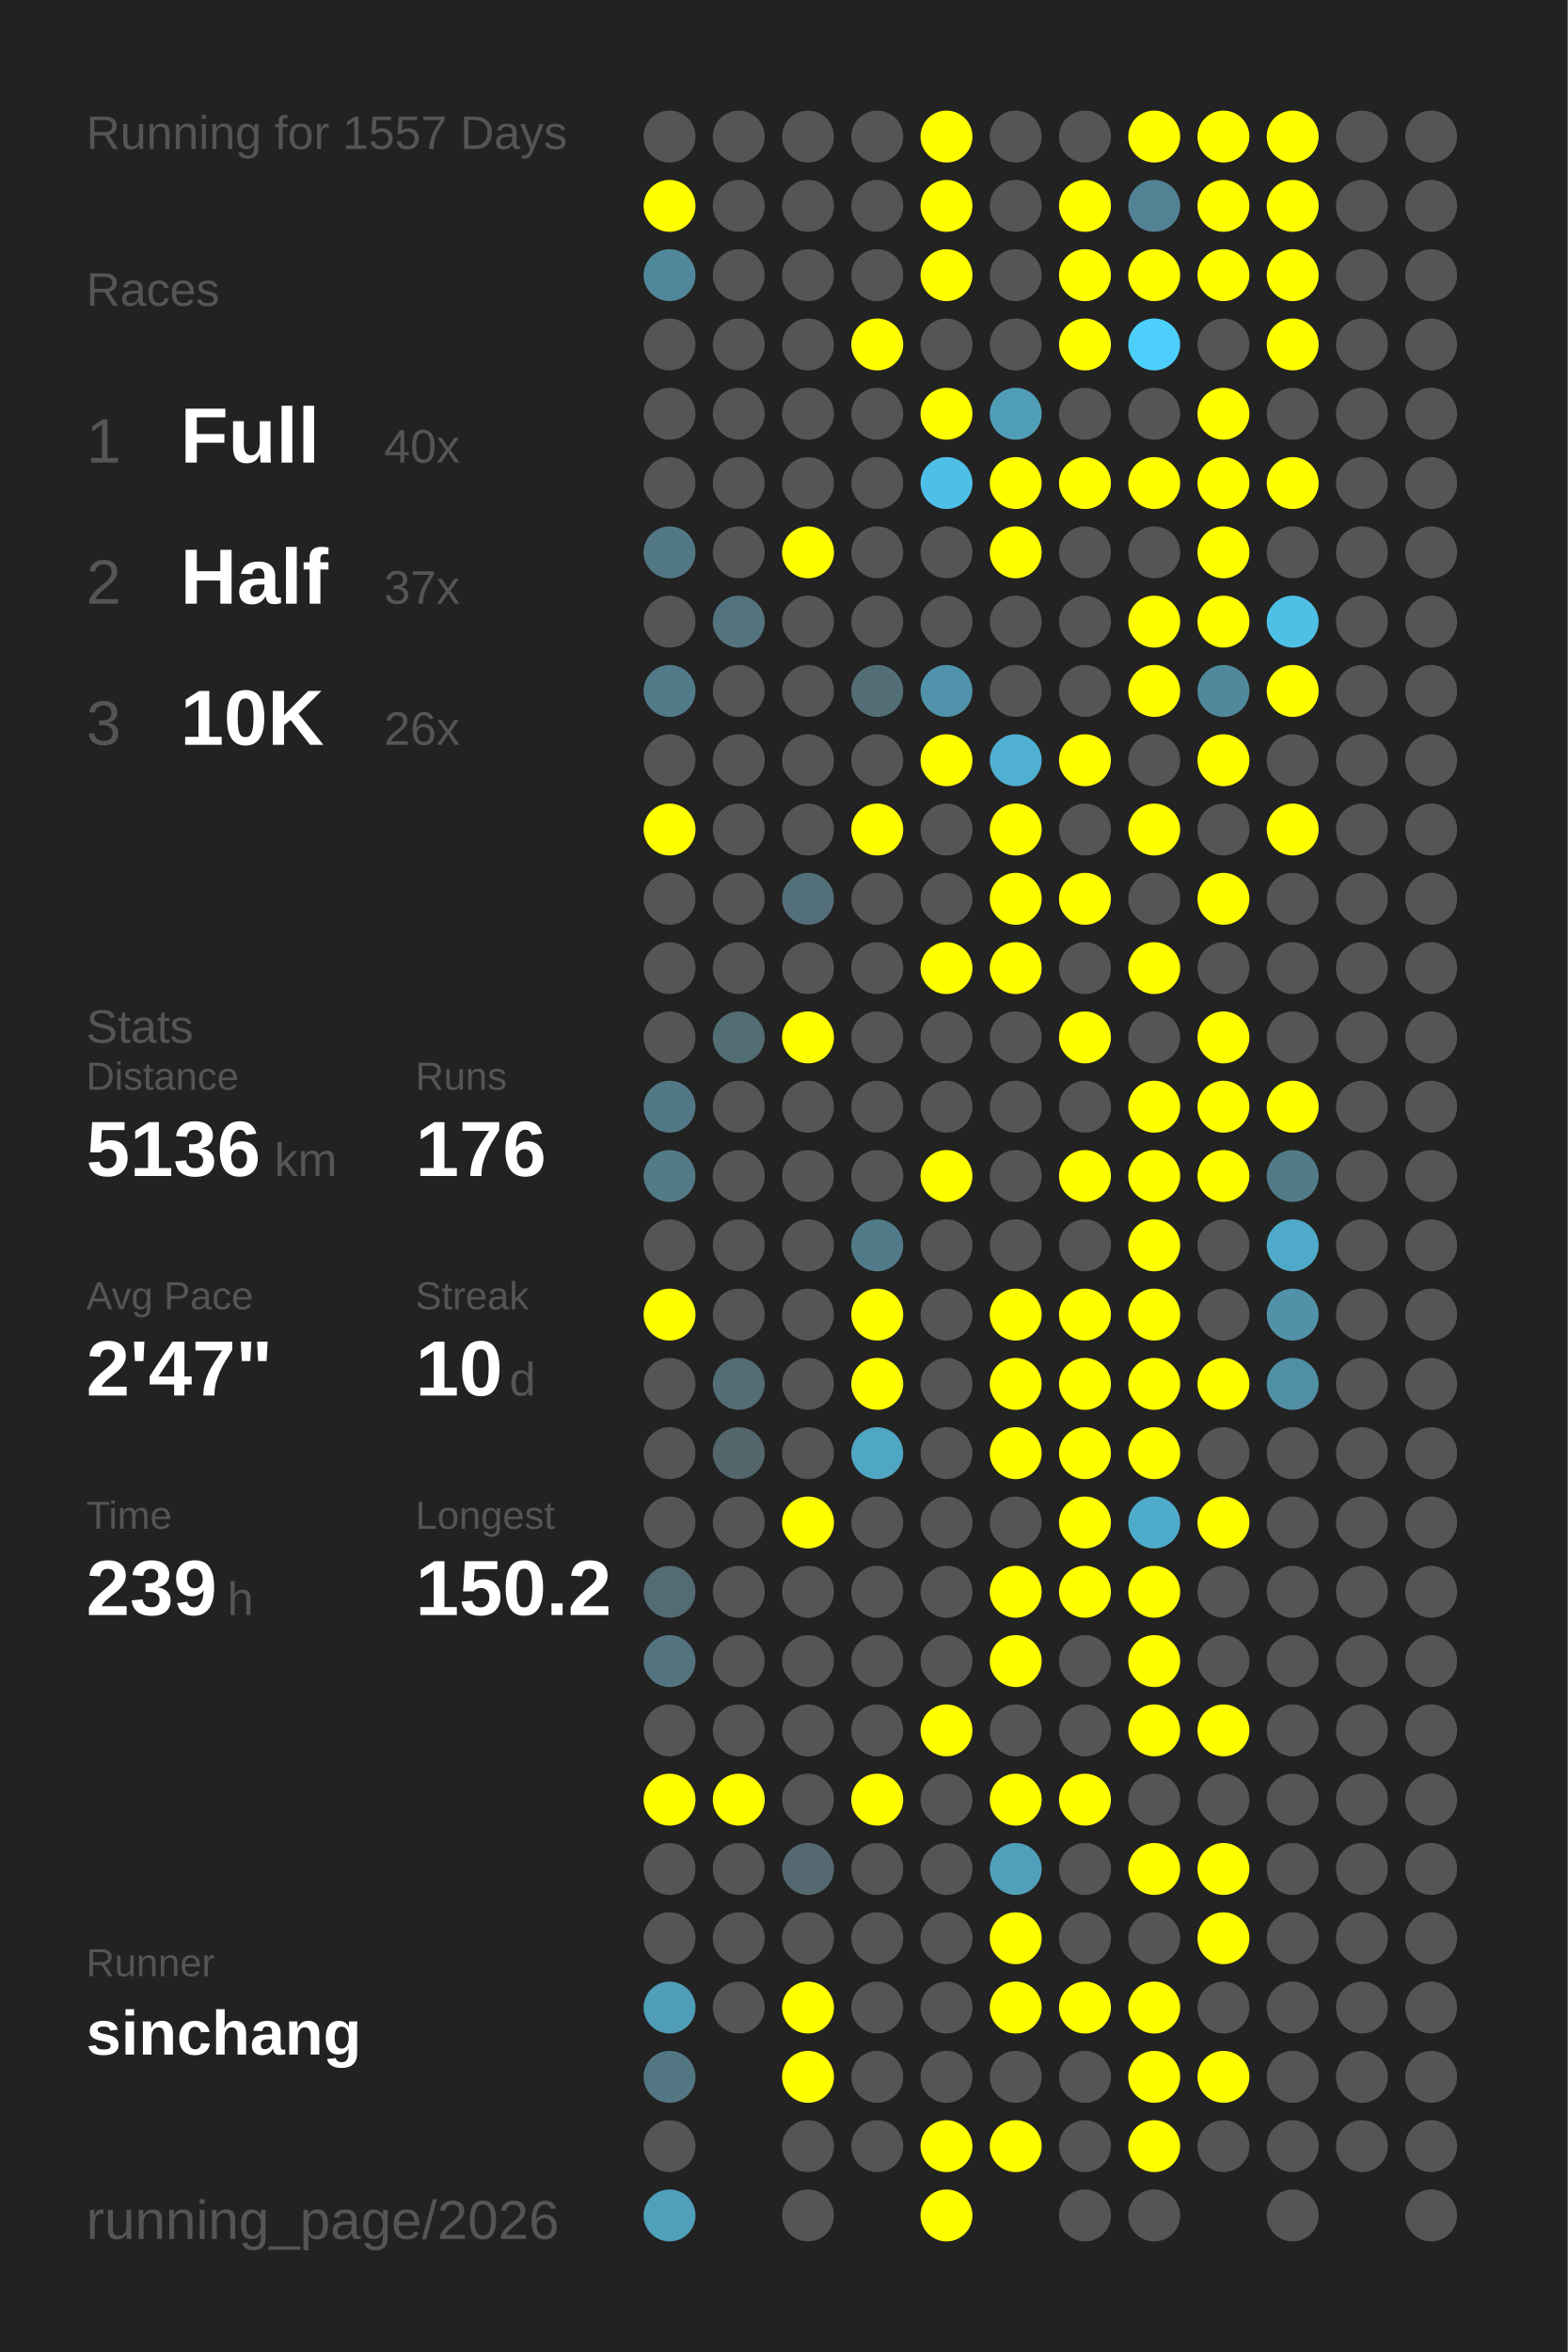
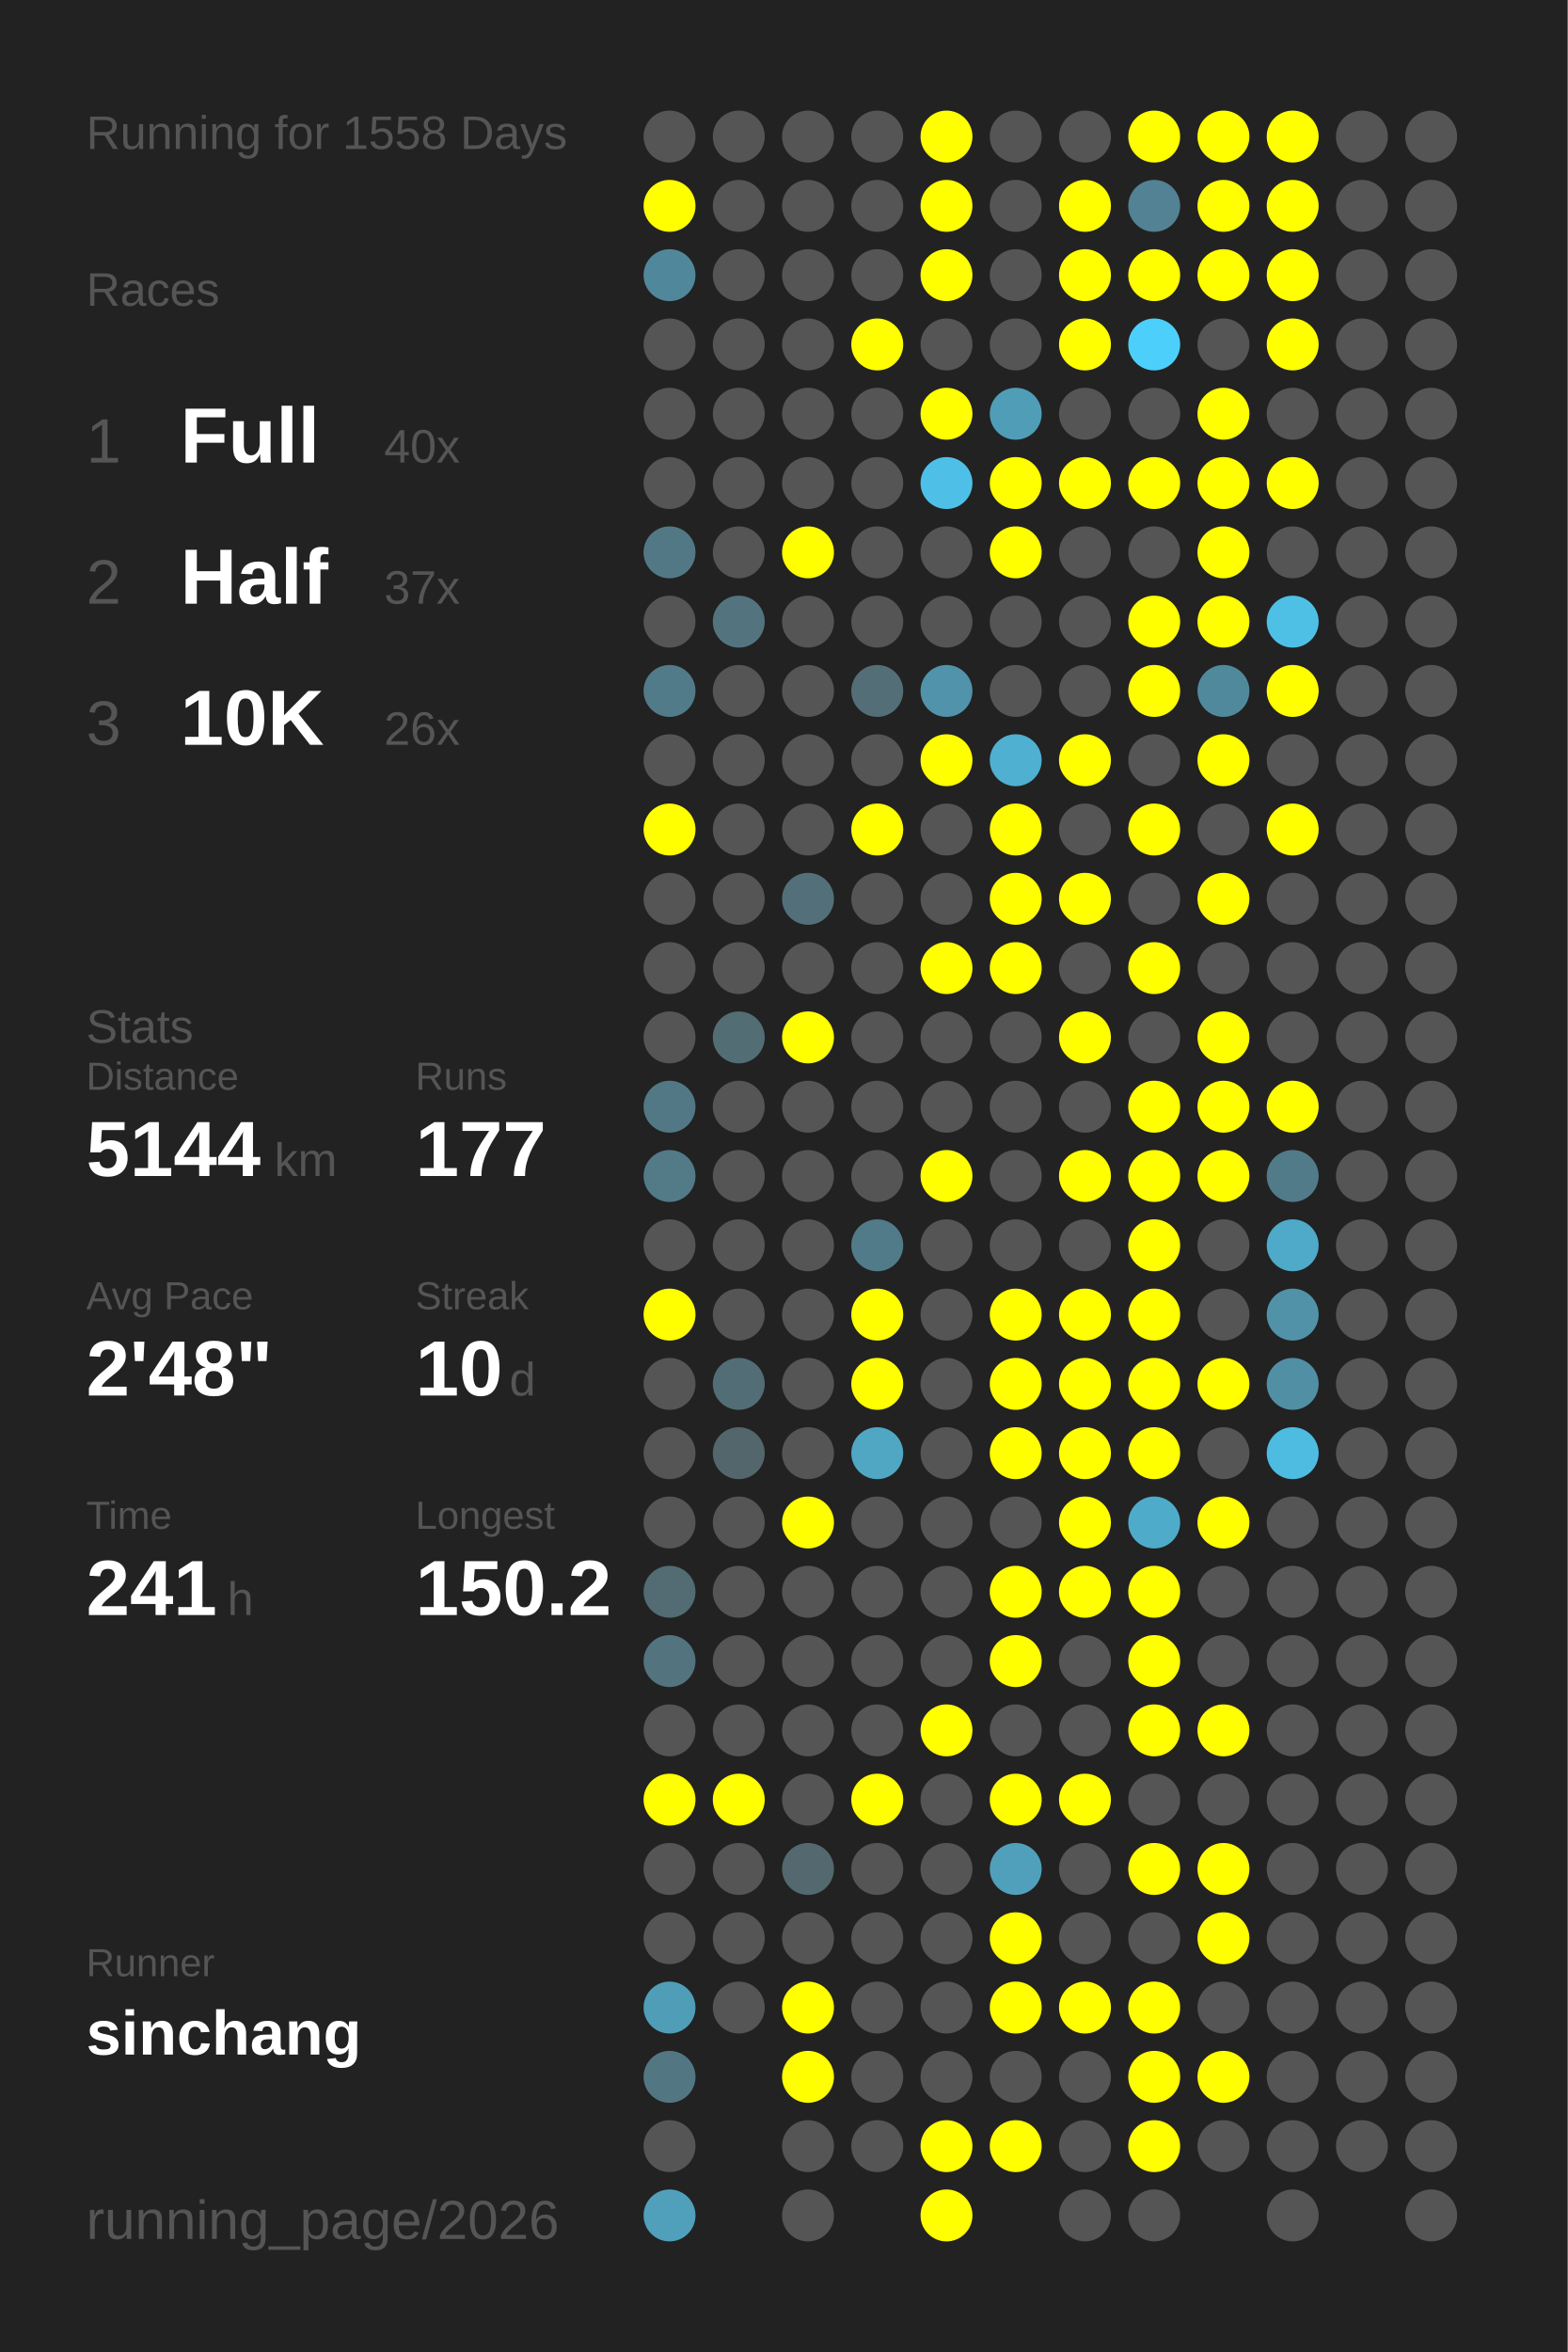
<svg xmlns="http://www.w3.org/2000/svg" baseProfile="full" height="300mm" version="1.1" viewBox="0,0,200,300" width="200mm">
  <defs />
  <rect fill="#222222" height="300" width="200" x="0" y="0" />
-   <text fill="#555555" style="font-size:6px; font-family:Arial;" x="11" y="19">Running for 1557 Days</text>
+   <text fill="#555555" style="font-size:6px; font-family:Arial;" x="11" y="19">Running for 1558 Days</text>
  <text fill="#555555" style="font-size:6px; font-family:Arial;" x="11" y="39">Races</text>
  <text fill="#555555" style="font-size:8px; font-family:Arial;" x="11" y="59">1</text>
  <text fill="#FFFFFF" style="font-size:10px; font-family:Arial; font-weight:bold;" x="23" y="59">Full</text>
  <text fill="#555555" style="font-size:6px; font-family:Arial;" x="49" y="59">40x</text>
  <text fill="#555555" style="font-size:8px; font-family:Arial;" x="11" y="77">2</text>
  <text fill="#FFFFFF" style="font-size:10px; font-family:Arial; font-weight:bold;" x="23" y="77">Half</text>
  <text fill="#555555" style="font-size:6px; font-family:Arial;" x="49" y="77">37x</text>
  <text fill="#555555" style="font-size:8px; font-family:Arial;" x="11" y="95">3</text>
  <text fill="#FFFFFF" style="font-size:10px; font-family:Arial; font-weight:bold;" x="23" y="95">10K</text>
  <text fill="#555555" style="font-size:6px; font-family:Arial;" x="49" y="95">26x</text>
  <text fill="#555555" style="font-size:6px; font-family:Arial;" x="11" y="133">Stats</text>
  <text fill="#555555" style="font-size:5px; font-family:Arial;" x="11" y="139">Distance</text>
-   <text fill="#FFFFFF" style="font-size:10px; font-family:Arial; font-weight:bold;" x="11" y="150">5136</text>
+   <text fill="#FFFFFF" style="font-size:10px; font-family:Arial; font-weight:bold;" x="11" y="150">5144</text>
  <text fill="#555555" style="font-size:6px; font-family:Arial;" x="35" y="150">km</text>
  <text fill="#555555" style="font-size:5px; font-family:Arial;" x="53" y="139">Runs</text>
-   <text fill="#FFFFFF" style="font-size:10px; font-family:Arial; font-weight:bold;" x="53" y="150">176</text>
+   <text fill="#FFFFFF" style="font-size:10px; font-family:Arial; font-weight:bold;" x="53" y="150">177</text>
  <text fill="#555555" style="font-size:5px; font-family:Arial;" x="11" y="167">Avg Pace</text>
-   <text fill="#FFFFFF" style="font-size:10px; font-family:Arial; font-weight:bold;" x="11" y="178">2'47"</text>
+   <text fill="#FFFFFF" style="font-size:10px; font-family:Arial; font-weight:bold;" x="11" y="178">2'48"</text>
  <text fill="#555555" style="font-size:5px; font-family:Arial;" x="53" y="167">Streak</text>
  <text fill="#FFFFFF" style="font-size:10px; font-family:Arial; font-weight:bold;" x="53" y="178">10</text>
  <text fill="#555555" style="font-size:6px; font-family:Arial;" x="65" y="178">d</text>
  <text fill="#555555" style="font-size:5px; font-family:Arial;" x="11" y="195">Time</text>
-   <text fill="#FFFFFF" style="font-size:10px; font-family:Arial; font-weight:bold;" x="11" y="206">239</text>
+   <text fill="#FFFFFF" style="font-size:10px; font-family:Arial; font-weight:bold;" x="11" y="206">241</text>
  <text fill="#555555" style="font-size:6px; font-family:Arial;" x="29" y="206">h</text>
  <text fill="#555555" style="font-size:5px; font-family:Arial;" x="53" y="195">Longest</text>
  <text fill="#FFFFFF" style="font-size:10px; font-family:Arial; font-weight:bold;" x="53" y="206">150.2</text>
  <text fill="#555555" style="font-size:5px; font-family:Arial;" x="11" y="252.065">Runner</text>
  <text fill="#FFFFFF" style="font-size:8px; font-family:Arial; font-weight:bold;" x="11" y="262.065">sinchang</text>
  <text fill="#555555" style="font-size:7px; font-family:Arial;" x="11" y="285.581">running_page/2026</text>
  <circle cx="85.417" cy="17.419" fill="#555555" r="3.312" />
  <circle cx="85.417" cy="26.258" fill="#FFFF00" r="3.312" />
  <circle cx="85.417" cy="35.097" fill="#51879a" r="3.312" />
  <circle cx="85.417" cy="43.935" fill="#555555" r="3.312" />
  <circle cx="85.417" cy="52.774" fill="#555555" r="3.312" />
  <circle cx="85.417" cy="61.613" fill="#555555" r="3.312" />
  <circle cx="85.417" cy="70.452" fill="#527885" r="3.312" />
  <circle cx="85.417" cy="79.29" fill="#555555" r="3.312" />
  <circle cx="85.417" cy="88.129" fill="#527b89" r="3.312" />
  <circle cx="85.417" cy="96.968" fill="#555555" r="3.312" />
  <circle cx="85.417" cy="105.806" fill="#FFFF00" r="3.312" />
  <circle cx="85.417" cy="114.645" fill="#555555" r="3.312" />
  <circle cx="85.417" cy="123.484" fill="#555555" r="3.312" />
  <circle cx="85.417" cy="132.323" fill="#555555" r="3.312" />
  <circle cx="85.417" cy="141.161" fill="#527885" r="3.312" />
  <circle cx="85.417" cy="150" fill="#527a87" r="3.312" />
  <circle cx="85.417" cy="158.839" fill="#555555" r="3.312" />
  <circle cx="85.417" cy="167.677" fill="#FFFF00" r="3.312" />
  <circle cx="85.417" cy="176.516" fill="#555555" r="3.312" />
  <circle cx="85.417" cy="185.355" fill="#555555" r="3.312" />
  <circle cx="85.417" cy="194.194" fill="#555555" r="3.312" />
  <circle cx="85.417" cy="203.032" fill="#536b73" r="3.312" />
  <circle cx="85.417" cy="211.871" fill="#53737f" r="3.312" />
  <circle cx="85.417" cy="220.71" fill="#555555" r="3.312" />
  <circle cx="85.417" cy="229.548" fill="#FFFF00" r="3.312" />
  <circle cx="85.417" cy="238.387" fill="#555555" r="3.312" />
  <circle cx="85.417" cy="247.226" fill="#555555" r="3.312" />
  <circle cx="85.417" cy="256.065" fill="#509db7" r="3.312" />
  <circle cx="85.417" cy="264.903" fill="#527783" r="3.312" />
  <circle cx="85.417" cy="273.742" fill="#555555" r="3.312" />
  <circle cx="85.417" cy="282.581" fill="#50a0bc" r="3.312" />
  <circle cx="94.25" cy="17.419" fill="#555555" r="3.312" />
  <circle cx="94.25" cy="26.258" fill="#555555" r="3.312" />
  <circle cx="94.25" cy="35.097" fill="#555555" r="3.312" />
  <circle cx="94.25" cy="43.935" fill="#555555" r="3.312" />
  <circle cx="94.25" cy="52.774" fill="#555555" r="3.312" />
  <circle cx="94.25" cy="61.613" fill="#555555" r="3.312" />
  <circle cx="94.25" cy="70.452" fill="#555555" r="3.312" />
  <circle cx="94.25" cy="79.29" fill="#53747f" r="3.312" />
  <circle cx="94.25" cy="88.129" fill="#555555" r="3.312" />
  <circle cx="94.25" cy="96.968" fill="#555555" r="3.312" />
  <circle cx="94.25" cy="105.806" fill="#555555" r="3.312" />
  <circle cx="94.25" cy="114.645" fill="#555555" r="3.312" />
  <circle cx="94.25" cy="123.484" fill="#555555" r="3.312" />
  <circle cx="94.25" cy="132.323" fill="#536d75" r="3.312" />
  <circle cx="94.25" cy="141.161" fill="#555555" r="3.312" />
  <circle cx="94.25" cy="150" fill="#555555" r="3.312" />
  <circle cx="94.25" cy="158.839" fill="#555555" r="3.312" />
  <circle cx="94.25" cy="167.677" fill="#555555" r="3.312" />
  <circle cx="94.25" cy="176.516" fill="#536d76" r="3.312" />
  <circle cx="94.25" cy="185.355" fill="#53666c" r="3.312" />
  <circle cx="94.25" cy="194.194" fill="#555555" r="3.312" />
  <circle cx="94.25" cy="203.032" fill="#555555" r="3.312" />
  <circle cx="94.25" cy="211.871" fill="#555555" r="3.312" />
  <circle cx="94.25" cy="220.71" fill="#555555" r="3.312" />
  <circle cx="94.25" cy="229.548" fill="#FFFF00" r="3.312" />
  <circle cx="94.25" cy="238.387" fill="#555555" r="3.312" />
  <circle cx="94.25" cy="247.226" fill="#555555" r="3.312" />
  <circle cx="94.25" cy="256.065" fill="#555555" r="3.312" />
  <circle cx="103.083" cy="17.419" fill="#555555" r="3.312" />
  <circle cx="103.083" cy="26.258" fill="#555555" r="3.312" />
  <circle cx="103.083" cy="35.097" fill="#555555" r="3.312" />
  <circle cx="103.083" cy="43.935" fill="#555555" r="3.312" />
  <circle cx="103.083" cy="52.774" fill="#555555" r="3.312" />
  <circle cx="103.083" cy="61.613" fill="#555555" r="3.312" />
  <circle cx="103.083" cy="70.452" fill="#FFFF00" r="3.312" />
  <circle cx="103.083" cy="79.29" fill="#555555" r="3.312" />
  <circle cx="103.083" cy="88.129" fill="#555555" r="3.312" />
  <circle cx="103.083" cy="96.968" fill="#555555" r="3.312" />
  <circle cx="103.083" cy="105.806" fill="#555555" r="3.312" />
  <circle cx="103.083" cy="114.645" fill="#536f79" r="3.312" />
  <circle cx="103.083" cy="123.484" fill="#555555" r="3.312" />
  <circle cx="103.083" cy="132.323" fill="#FFFF00" r="3.312" />
  <circle cx="103.083" cy="141.161" fill="#555555" r="3.312" />
  <circle cx="103.083" cy="150" fill="#555555" r="3.312" />
  <circle cx="103.083" cy="158.839" fill="#555555" r="3.312" />
  <circle cx="103.083" cy="167.677" fill="#555555" r="3.312" />
  <circle cx="103.083" cy="176.516" fill="#555555" r="3.312" />
  <circle cx="103.083" cy="185.355" fill="#555555" r="3.312" />
  <circle cx="103.083" cy="194.194" fill="#FFFF00" r="3.312" />
  <circle cx="103.083" cy="203.032" fill="#555555" r="3.312" />
  <circle cx="103.083" cy="211.871" fill="#555555" r="3.312" />
  <circle cx="103.083" cy="220.71" fill="#555555" r="3.312" />
  <circle cx="103.083" cy="229.548" fill="#555555" r="3.312" />
  <circle cx="103.083" cy="238.387" fill="#53686f" r="3.312" />
  <circle cx="103.083" cy="247.226" fill="#555555" r="3.312" />
  <circle cx="103.083" cy="256.065" fill="#FFFF00" r="3.312" />
  <circle cx="103.083" cy="264.903" fill="#FFFF00" r="3.312" />
  <circle cx="103.083" cy="273.742" fill="#555555" r="3.312" />
  <circle cx="103.083" cy="282.581" fill="#555555" r="3.312" />
  <circle cx="111.917" cy="17.419" fill="#555555" r="3.312" />
  <circle cx="111.917" cy="26.258" fill="#555555" r="3.312" />
  <circle cx="111.917" cy="35.097" fill="#555555" r="3.312" />
  <circle cx="111.917" cy="43.935" fill="#FFFF00" r="3.312" />
  <circle cx="111.917" cy="52.774" fill="#555555" r="3.312" />
  <circle cx="111.917" cy="61.613" fill="#555555" r="3.312" />
  <circle cx="111.917" cy="70.452" fill="#555555" r="3.312" />
  <circle cx="111.917" cy="79.29" fill="#555555" r="3.312" />
  <circle cx="111.917" cy="88.129" fill="#536e77" r="3.312" />
  <circle cx="111.917" cy="96.968" fill="#555555" r="3.312" />
  <circle cx="111.917" cy="105.806" fill="#FFFF00" r="3.312" />
  <circle cx="111.917" cy="114.645" fill="#555555" r="3.312" />
  <circle cx="111.917" cy="123.484" fill="#555555" r="3.312" />
  <circle cx="111.917" cy="132.323" fill="#555555" r="3.312" />
  <circle cx="111.917" cy="141.161" fill="#555555" r="3.312" />
  <circle cx="111.917" cy="150" fill="#555555" r="3.312" />
  <circle cx="111.917" cy="158.839" fill="#527b89" r="3.312" />
  <circle cx="111.917" cy="167.677" fill="#FFFF00" r="3.312" />
  <circle cx="111.917" cy="176.516" fill="#FFFF00" r="3.312" />
  <circle cx="111.917" cy="185.355" fill="#4fa7c4" r="3.312" />
  <circle cx="111.917" cy="194.194" fill="#555555" r="3.312" />
  <circle cx="111.917" cy="203.032" fill="#555555" r="3.312" />
  <circle cx="111.917" cy="211.871" fill="#555555" r="3.312" />
  <circle cx="111.917" cy="220.71" fill="#555555" r="3.312" />
  <circle cx="111.917" cy="229.548" fill="#FFFF00" r="3.312" />
  <circle cx="111.917" cy="238.387" fill="#555555" r="3.312" />
  <circle cx="111.917" cy="247.226" fill="#555555" r="3.312" />
  <circle cx="111.917" cy="256.065" fill="#555555" r="3.312" />
  <circle cx="111.917" cy="264.903" fill="#555555" r="3.312" />
  <circle cx="111.917" cy="273.742" fill="#555555" r="3.312" />
  <circle cx="120.75" cy="17.419" fill="#FFFF00" r="3.312" />
  <circle cx="120.75" cy="26.258" fill="#FFFF00" r="3.312" />
  <circle cx="120.75" cy="35.097" fill="#FFFF00" r="3.312" />
  <circle cx="120.75" cy="43.935" fill="#555555" r="3.312" />
  <circle cx="120.75" cy="52.774" fill="#FFFF00" r="3.312" />
  <circle cx="120.75" cy="61.613" fill="#4ec0e7" r="3.312" />
  <circle cx="120.75" cy="70.452" fill="#555555" r="3.312" />
  <circle cx="120.75" cy="79.29" fill="#555555" r="3.312" />
  <circle cx="120.75" cy="88.129" fill="#5093aa" r="3.312" />
  <circle cx="120.75" cy="96.968" fill="#FFFF00" r="3.312" />
  <circle cx="120.75" cy="105.806" fill="#555555" r="3.312" />
  <circle cx="120.75" cy="114.645" fill="#555555" r="3.312" />
  <circle cx="120.75" cy="123.484" fill="#FFFF00" r="3.312" />
  <circle cx="120.75" cy="132.323" fill="#555555" r="3.312" />
  <circle cx="120.75" cy="141.161" fill="#555555" r="3.312" />
  <circle cx="120.75" cy="150" fill="#FFFF00" r="3.312" />
  <circle cx="120.75" cy="158.839" fill="#555555" r="3.312" />
  <circle cx="120.75" cy="167.677" fill="#555555" r="3.312" />
  <circle cx="120.75" cy="176.516" fill="#555555" r="3.312" />
  <circle cx="120.75" cy="185.355" fill="#555555" r="3.312" />
  <circle cx="120.75" cy="194.194" fill="#555555" r="3.312" />
  <circle cx="120.75" cy="203.032" fill="#555555" r="3.312" />
  <circle cx="120.75" cy="211.871" fill="#555555" r="3.312" />
  <circle cx="120.75" cy="220.71" fill="#FFFF00" r="3.312" />
  <circle cx="120.75" cy="229.548" fill="#555555" r="3.312" />
  <circle cx="120.75" cy="238.387" fill="#555555" r="3.312" />
  <circle cx="120.75" cy="247.226" fill="#555555" r="3.312" />
  <circle cx="120.75" cy="256.065" fill="#555555" r="3.312" />
  <circle cx="120.75" cy="264.903" fill="#555555" r="3.312" />
  <circle cx="120.75" cy="273.742" fill="#FFFF00" r="3.312" />
  <circle cx="120.75" cy="282.581" fill="#FFFF00" r="3.312" />
  <circle cx="129.583" cy="17.419" fill="#555555" r="3.312" />
  <circle cx="129.583" cy="26.258" fill="#555555" r="3.312" />
  <circle cx="129.583" cy="35.097" fill="#555555" r="3.312" />
  <circle cx="129.583" cy="43.935" fill="#555555" r="3.312" />
  <circle cx="129.583" cy="52.774" fill="#509db7" r="3.312" />
  <circle cx="129.583" cy="61.613" fill="#FFFF00" r="3.312" />
  <circle cx="129.583" cy="70.452" fill="#FFFF00" r="3.312" />
  <circle cx="129.583" cy="79.29" fill="#555555" r="3.312" />
  <circle cx="129.583" cy="88.129" fill="#555555" r="3.312" />
  <circle cx="129.583" cy="96.968" fill="#4fb0d1" r="3.312" />
  <circle cx="129.583" cy="105.806" fill="#FFFF00" r="3.312" />
  <circle cx="129.583" cy="114.645" fill="#FFFF00" r="3.312" />
  <circle cx="129.583" cy="123.484" fill="#FFFF00" r="3.312" />
  <circle cx="129.583" cy="132.323" fill="#555555" r="3.312" />
  <circle cx="129.583" cy="141.161" fill="#555555" r="3.312" />
  <circle cx="129.583" cy="150" fill="#555555" r="3.312" />
  <circle cx="129.583" cy="158.839" fill="#555555" r="3.312" />
  <circle cx="129.583" cy="167.677" fill="#FFFF00" r="3.312" />
  <circle cx="129.583" cy="176.516" fill="#FFFF00" r="3.312" />
  <circle cx="129.583" cy="185.355" fill="#FFFF00" r="3.312" />
  <circle cx="129.583" cy="194.194" fill="#555555" r="3.312" />
  <circle cx="129.583" cy="203.032" fill="#FFFF00" r="3.312" />
  <circle cx="129.583" cy="211.871" fill="#FFFF00" r="3.312" />
  <circle cx="129.583" cy="220.71" fill="#555555" r="3.312" />
  <circle cx="129.583" cy="229.548" fill="#FFFF00" r="3.312" />
  <circle cx="129.583" cy="238.387" fill="#50a0bb" r="3.312" />
  <circle cx="129.583" cy="247.226" fill="#FFFF00" r="3.312" />
  <circle cx="129.583" cy="256.065" fill="#FFFF00" r="3.312" />
  <circle cx="129.583" cy="264.903" fill="#555555" r="3.312" />
  <circle cx="129.583" cy="273.742" fill="#FFFF00" r="3.312" />
  <circle cx="138.417" cy="17.419" fill="#555555" r="3.312" />
  <circle cx="138.417" cy="26.258" fill="#FFFF00" r="3.312" />
  <circle cx="138.417" cy="35.097" fill="#FFFF00" r="3.312" />
  <circle cx="138.417" cy="43.935" fill="#FFFF00" r="3.312" />
  <circle cx="138.417" cy="52.774" fill="#555555" r="3.312" />
  <circle cx="138.417" cy="61.613" fill="#FFFF00" r="3.312" />
  <circle cx="138.417" cy="70.452" fill="#555555" r="3.312" />
  <circle cx="138.417" cy="79.29" fill="#555555" r="3.312" />
  <circle cx="138.417" cy="88.129" fill="#555555" r="3.312" />
  <circle cx="138.417" cy="96.968" fill="#FFFF00" r="3.312" />
  <circle cx="138.417" cy="105.806" fill="#555555" r="3.312" />
  <circle cx="138.417" cy="114.645" fill="#FFFF00" r="3.312" />
  <circle cx="138.417" cy="123.484" fill="#555555" r="3.312" />
  <circle cx="138.417" cy="132.323" fill="#FFFF00" r="3.312" />
  <circle cx="138.417" cy="141.161" fill="#555555" r="3.312" />
  <circle cx="138.417" cy="150" fill="#FFFF00" r="3.312" />
  <circle cx="138.417" cy="158.839" fill="#555555" r="3.312" />
  <circle cx="138.417" cy="167.677" fill="#FFFF00" r="3.312" />
  <circle cx="138.417" cy="176.516" fill="#FFFF00" r="3.312" />
  <circle cx="138.417" cy="185.355" fill="#FFFF00" r="3.312" />
  <circle cx="138.417" cy="194.194" fill="#FFFF00" r="3.312" />
  <circle cx="138.417" cy="203.032" fill="#FFFF00" r="3.312" />
  <circle cx="138.417" cy="211.871" fill="#555555" r="3.312" />
  <circle cx="138.417" cy="220.71" fill="#555555" r="3.312" />
  <circle cx="138.417" cy="229.548" fill="#FFFF00" r="3.312" />
  <circle cx="138.417" cy="238.387" fill="#555555" r="3.312" />
  <circle cx="138.417" cy="247.226" fill="#555555" r="3.312" />
  <circle cx="138.417" cy="256.065" fill="#FFFF00" r="3.312" />
  <circle cx="138.417" cy="264.903" fill="#555555" r="3.312" />
  <circle cx="138.417" cy="273.742" fill="#555555" r="3.312" />
  <circle cx="138.417" cy="282.581" fill="#555555" r="3.312" />
  <circle cx="147.25" cy="17.419" fill="#FFFF00" r="3.312" />
  <circle cx="147.25" cy="26.258" fill="#528293" r="3.312" />
  <circle cx="147.25" cy="35.097" fill="#FFFF00" r="3.312" />
  <circle cx="147.25" cy="43.935" fill="#4dcffb" r="3.312" />
  <circle cx="147.25" cy="52.774" fill="#555555" r="3.312" />
  <circle cx="147.25" cy="61.613" fill="#FFFF00" r="3.312" />
  <circle cx="147.25" cy="70.452" fill="#555555" r="3.312" />
  <circle cx="147.25" cy="79.29" fill="#FFFF00" r="3.312" />
  <circle cx="147.25" cy="88.129" fill="#FFFF00" r="3.312" />
  <circle cx="147.25" cy="96.968" fill="#555555" r="3.312" />
  <circle cx="147.25" cy="105.806" fill="#FFFF00" r="3.312" />
  <circle cx="147.25" cy="114.645" fill="#555555" r="3.312" />
  <circle cx="147.25" cy="123.484" fill="#FFFF00" r="3.312" />
  <circle cx="147.25" cy="132.323" fill="#555555" r="3.312" />
  <circle cx="147.25" cy="141.161" fill="#FFFF00" r="3.312" />
  <circle cx="147.25" cy="150" fill="#FFFF00" r="3.312" />
  <circle cx="147.25" cy="158.839" fill="#FFFF00" r="3.312" />
  <circle cx="147.25" cy="167.677" fill="#FFFF00" r="3.312" />
  <circle cx="147.25" cy="176.516" fill="#FFFF00" r="3.312" />
  <circle cx="147.25" cy="185.355" fill="#FFFF00" r="3.312" />
  <circle cx="147.25" cy="194.194" fill="#4fabca" r="3.312" />
  <circle cx="147.25" cy="203.032" fill="#FFFF00" r="3.312" />
  <circle cx="147.25" cy="211.871" fill="#FFFF00" r="3.312" />
  <circle cx="147.25" cy="220.71" fill="#FFFF00" r="3.312" />
  <circle cx="147.25" cy="229.548" fill="#555555" r="3.312" />
  <circle cx="147.25" cy="238.387" fill="#FFFF00" r="3.312" />
  <circle cx="147.25" cy="247.226" fill="#555555" r="3.312" />
  <circle cx="147.25" cy="256.065" fill="#FFFF00" r="3.312" />
  <circle cx="147.25" cy="264.903" fill="#FFFF00" r="3.312" />
  <circle cx="147.25" cy="273.742" fill="#FFFF00" r="3.312" />
  <circle cx="147.25" cy="282.581" fill="#555555" r="3.312" />
  <circle cx="156.083" cy="17.419" fill="#FFFF00" r="3.312" />
  <circle cx="156.083" cy="26.258" fill="#FFFF00" r="3.312" />
  <circle cx="156.083" cy="35.097" fill="#FFFF00" r="3.312" />
  <circle cx="156.083" cy="43.935" fill="#555555" r="3.312" />
  <circle cx="156.083" cy="52.774" fill="#FFFF00" r="3.312" />
  <circle cx="156.083" cy="61.613" fill="#FFFF00" r="3.312" />
  <circle cx="156.083" cy="70.452" fill="#FFFF00" r="3.312" />
  <circle cx="156.083" cy="79.29" fill="#FFFF00" r="3.312" />
  <circle cx="156.083" cy="88.129" fill="#51899c" r="3.312" />
  <circle cx="156.083" cy="96.968" fill="#FFFF00" r="3.312" />
  <circle cx="156.083" cy="105.806" fill="#555555" r="3.312" />
  <circle cx="156.083" cy="114.645" fill="#FFFF00" r="3.312" />
  <circle cx="156.083" cy="123.484" fill="#555555" r="3.312" />
  <circle cx="156.083" cy="132.323" fill="#FFFF00" r="3.312" />
  <circle cx="156.083" cy="141.161" fill="#FFFF00" r="3.312" />
  <circle cx="156.083" cy="150" fill="#FFFF00" r="3.312" />
  <circle cx="156.083" cy="158.839" fill="#555555" r="3.312" />
  <circle cx="156.083" cy="167.677" fill="#555555" r="3.312" />
  <circle cx="156.083" cy="176.516" fill="#FFFF00" r="3.312" />
  <circle cx="156.083" cy="185.355" fill="#555555" r="3.312" />
  <circle cx="156.083" cy="194.194" fill="#FFFF00" r="3.312" />
  <circle cx="156.083" cy="203.032" fill="#555555" r="3.312" />
  <circle cx="156.083" cy="211.871" fill="#555555" r="3.312" />
  <circle cx="156.083" cy="220.71" fill="#FFFF00" r="3.312" />
  <circle cx="156.083" cy="229.548" fill="#555555" r="3.312" />
  <circle cx="156.083" cy="238.387" fill="#FFFF00" r="3.312" />
  <circle cx="156.083" cy="247.226" fill="#FFFF00" r="3.312" />
  <circle cx="156.083" cy="256.065" fill="#555555" r="3.312" />
  <circle cx="156.083" cy="264.903" fill="#FFFF00" r="3.312" />
  <circle cx="156.083" cy="273.742" fill="#555555" r="3.312" />
  <circle cx="164.917" cy="17.419" fill="#FFFF00" r="3.312" />
  <circle cx="164.917" cy="26.258" fill="#FFFF00" r="3.312" />
  <circle cx="164.917" cy="35.097" fill="#FFFF00" r="3.312" />
  <circle cx="164.917" cy="43.935" fill="#FFFF00" r="3.312" />
  <circle cx="164.917" cy="52.774" fill="#555555" r="3.312" />
  <circle cx="164.917" cy="61.613" fill="#FFFF00" r="3.312" />
  <circle cx="164.917" cy="70.452" fill="#555555" r="3.312" />
  <circle cx="164.917" cy="79.29" fill="#4ec0e6" r="3.312" />
  <circle cx="164.917" cy="88.129" fill="#FFFF00" r="3.312" />
  <circle cx="164.917" cy="96.968" fill="#555555" r="3.312" />
  <circle cx="164.917" cy="105.806" fill="#FFFF00" r="3.312" />
  <circle cx="164.917" cy="114.645" fill="#555555" r="3.312" />
  <circle cx="164.917" cy="123.484" fill="#555555" r="3.312" />
  <circle cx="164.917" cy="132.323" fill="#555555" r="3.312" />
  <circle cx="164.917" cy="141.161" fill="#FFFF00" r="3.312" />
  <circle cx="164.917" cy="150" fill="#527b89" r="3.312" />
  <circle cx="164.917" cy="158.839" fill="#4fa9c8" r="3.312" />
  <circle cx="164.917" cy="167.677" fill="#5192a9" r="3.312" />
  <circle cx="164.917" cy="176.516" fill="#518fa5" r="3.312" />
-   <circle cx="164.917" cy="185.355" fill="#555555" r="3.312" />
+   <circle cx="164.917" cy="185.355" fill="#4ebce1" r="3.312" />
  <circle cx="164.917" cy="194.194" fill="#555555" r="3.312" />
  <circle cx="164.917" cy="203.032" fill="#555555" r="3.312" />
  <circle cx="164.917" cy="211.871" fill="#555555" r="3.312" />
  <circle cx="164.917" cy="220.71" fill="#555555" r="3.312" />
  <circle cx="164.917" cy="229.548" fill="#555555" r="3.312" />
  <circle cx="164.917" cy="238.387" fill="#555555" r="3.312" />
  <circle cx="164.917" cy="247.226" fill="#555555" r="3.312" />
  <circle cx="164.917" cy="256.065" fill="#555555" r="3.312" />
  <circle cx="164.917" cy="264.903" fill="#555555" r="3.312" />
  <circle cx="164.917" cy="273.742" fill="#555555" r="3.312" />
  <circle cx="164.917" cy="282.581" fill="#555555" r="3.312" />
  <circle cx="173.75" cy="17.419" fill="#555555" r="3.312" />
  <circle cx="173.75" cy="26.258" fill="#555555" r="3.312" />
  <circle cx="173.75" cy="35.097" fill="#555555" r="3.312" />
  <circle cx="173.75" cy="43.935" fill="#555555" r="3.312" />
  <circle cx="173.75" cy="52.774" fill="#555555" r="3.312" />
  <circle cx="173.75" cy="61.613" fill="#555555" r="3.312" />
  <circle cx="173.75" cy="70.452" fill="#555555" r="3.312" />
  <circle cx="173.75" cy="79.29" fill="#555555" r="3.312" />
  <circle cx="173.75" cy="88.129" fill="#555555" r="3.312" />
  <circle cx="173.75" cy="96.968" fill="#555555" r="3.312" />
  <circle cx="173.75" cy="105.806" fill="#555555" r="3.312" />
  <circle cx="173.75" cy="114.645" fill="#555555" r="3.312" />
  <circle cx="173.75" cy="123.484" fill="#555555" r="3.312" />
  <circle cx="173.75" cy="132.323" fill="#555555" r="3.312" />
  <circle cx="173.75" cy="141.161" fill="#555555" r="3.312" />
  <circle cx="173.75" cy="150" fill="#555555" r="3.312" />
  <circle cx="173.75" cy="158.839" fill="#555555" r="3.312" />
  <circle cx="173.75" cy="167.677" fill="#555555" r="3.312" />
  <circle cx="173.75" cy="176.516" fill="#555555" r="3.312" />
  <circle cx="173.75" cy="185.355" fill="#555555" r="3.312" />
  <circle cx="173.75" cy="194.194" fill="#555555" r="3.312" />
  <circle cx="173.75" cy="203.032" fill="#555555" r="3.312" />
  <circle cx="173.75" cy="211.871" fill="#555555" r="3.312" />
  <circle cx="173.75" cy="220.71" fill="#555555" r="3.312" />
  <circle cx="173.75" cy="229.548" fill="#555555" r="3.312" />
  <circle cx="173.75" cy="238.387" fill="#555555" r="3.312" />
  <circle cx="173.75" cy="247.226" fill="#555555" r="3.312" />
  <circle cx="173.75" cy="256.065" fill="#555555" r="3.312" />
  <circle cx="173.75" cy="264.903" fill="#555555" r="3.312" />
  <circle cx="173.75" cy="273.742" fill="#555555" r="3.312" />
  <circle cx="182.583" cy="17.419" fill="#555555" r="3.312" />
  <circle cx="182.583" cy="26.258" fill="#555555" r="3.312" />
  <circle cx="182.583" cy="35.097" fill="#555555" r="3.312" />
  <circle cx="182.583" cy="43.935" fill="#555555" r="3.312" />
  <circle cx="182.583" cy="52.774" fill="#555555" r="3.312" />
  <circle cx="182.583" cy="61.613" fill="#555555" r="3.312" />
  <circle cx="182.583" cy="70.452" fill="#555555" r="3.312" />
  <circle cx="182.583" cy="79.29" fill="#555555" r="3.312" />
  <circle cx="182.583" cy="88.129" fill="#555555" r="3.312" />
  <circle cx="182.583" cy="96.968" fill="#555555" r="3.312" />
  <circle cx="182.583" cy="105.806" fill="#555555" r="3.312" />
  <circle cx="182.583" cy="114.645" fill="#555555" r="3.312" />
  <circle cx="182.583" cy="123.484" fill="#555555" r="3.312" />
  <circle cx="182.583" cy="132.323" fill="#555555" r="3.312" />
  <circle cx="182.583" cy="141.161" fill="#555555" r="3.312" />
  <circle cx="182.583" cy="150" fill="#555555" r="3.312" />
  <circle cx="182.583" cy="158.839" fill="#555555" r="3.312" />
  <circle cx="182.583" cy="167.677" fill="#555555" r="3.312" />
  <circle cx="182.583" cy="176.516" fill="#555555" r="3.312" />
  <circle cx="182.583" cy="185.355" fill="#555555" r="3.312" />
  <circle cx="182.583" cy="194.194" fill="#555555" r="3.312" />
  <circle cx="182.583" cy="203.032" fill="#555555" r="3.312" />
  <circle cx="182.583" cy="211.871" fill="#555555" r="3.312" />
  <circle cx="182.583" cy="220.71" fill="#555555" r="3.312" />
  <circle cx="182.583" cy="229.548" fill="#555555" r="3.312" />
  <circle cx="182.583" cy="238.387" fill="#555555" r="3.312" />
  <circle cx="182.583" cy="247.226" fill="#555555" r="3.312" />
  <circle cx="182.583" cy="256.065" fill="#555555" r="3.312" />
  <circle cx="182.583" cy="264.903" fill="#555555" r="3.312" />
  <circle cx="182.583" cy="273.742" fill="#555555" r="3.312" />
  <circle cx="182.583" cy="282.581" fill="#555555" r="3.312" />
</svg>
